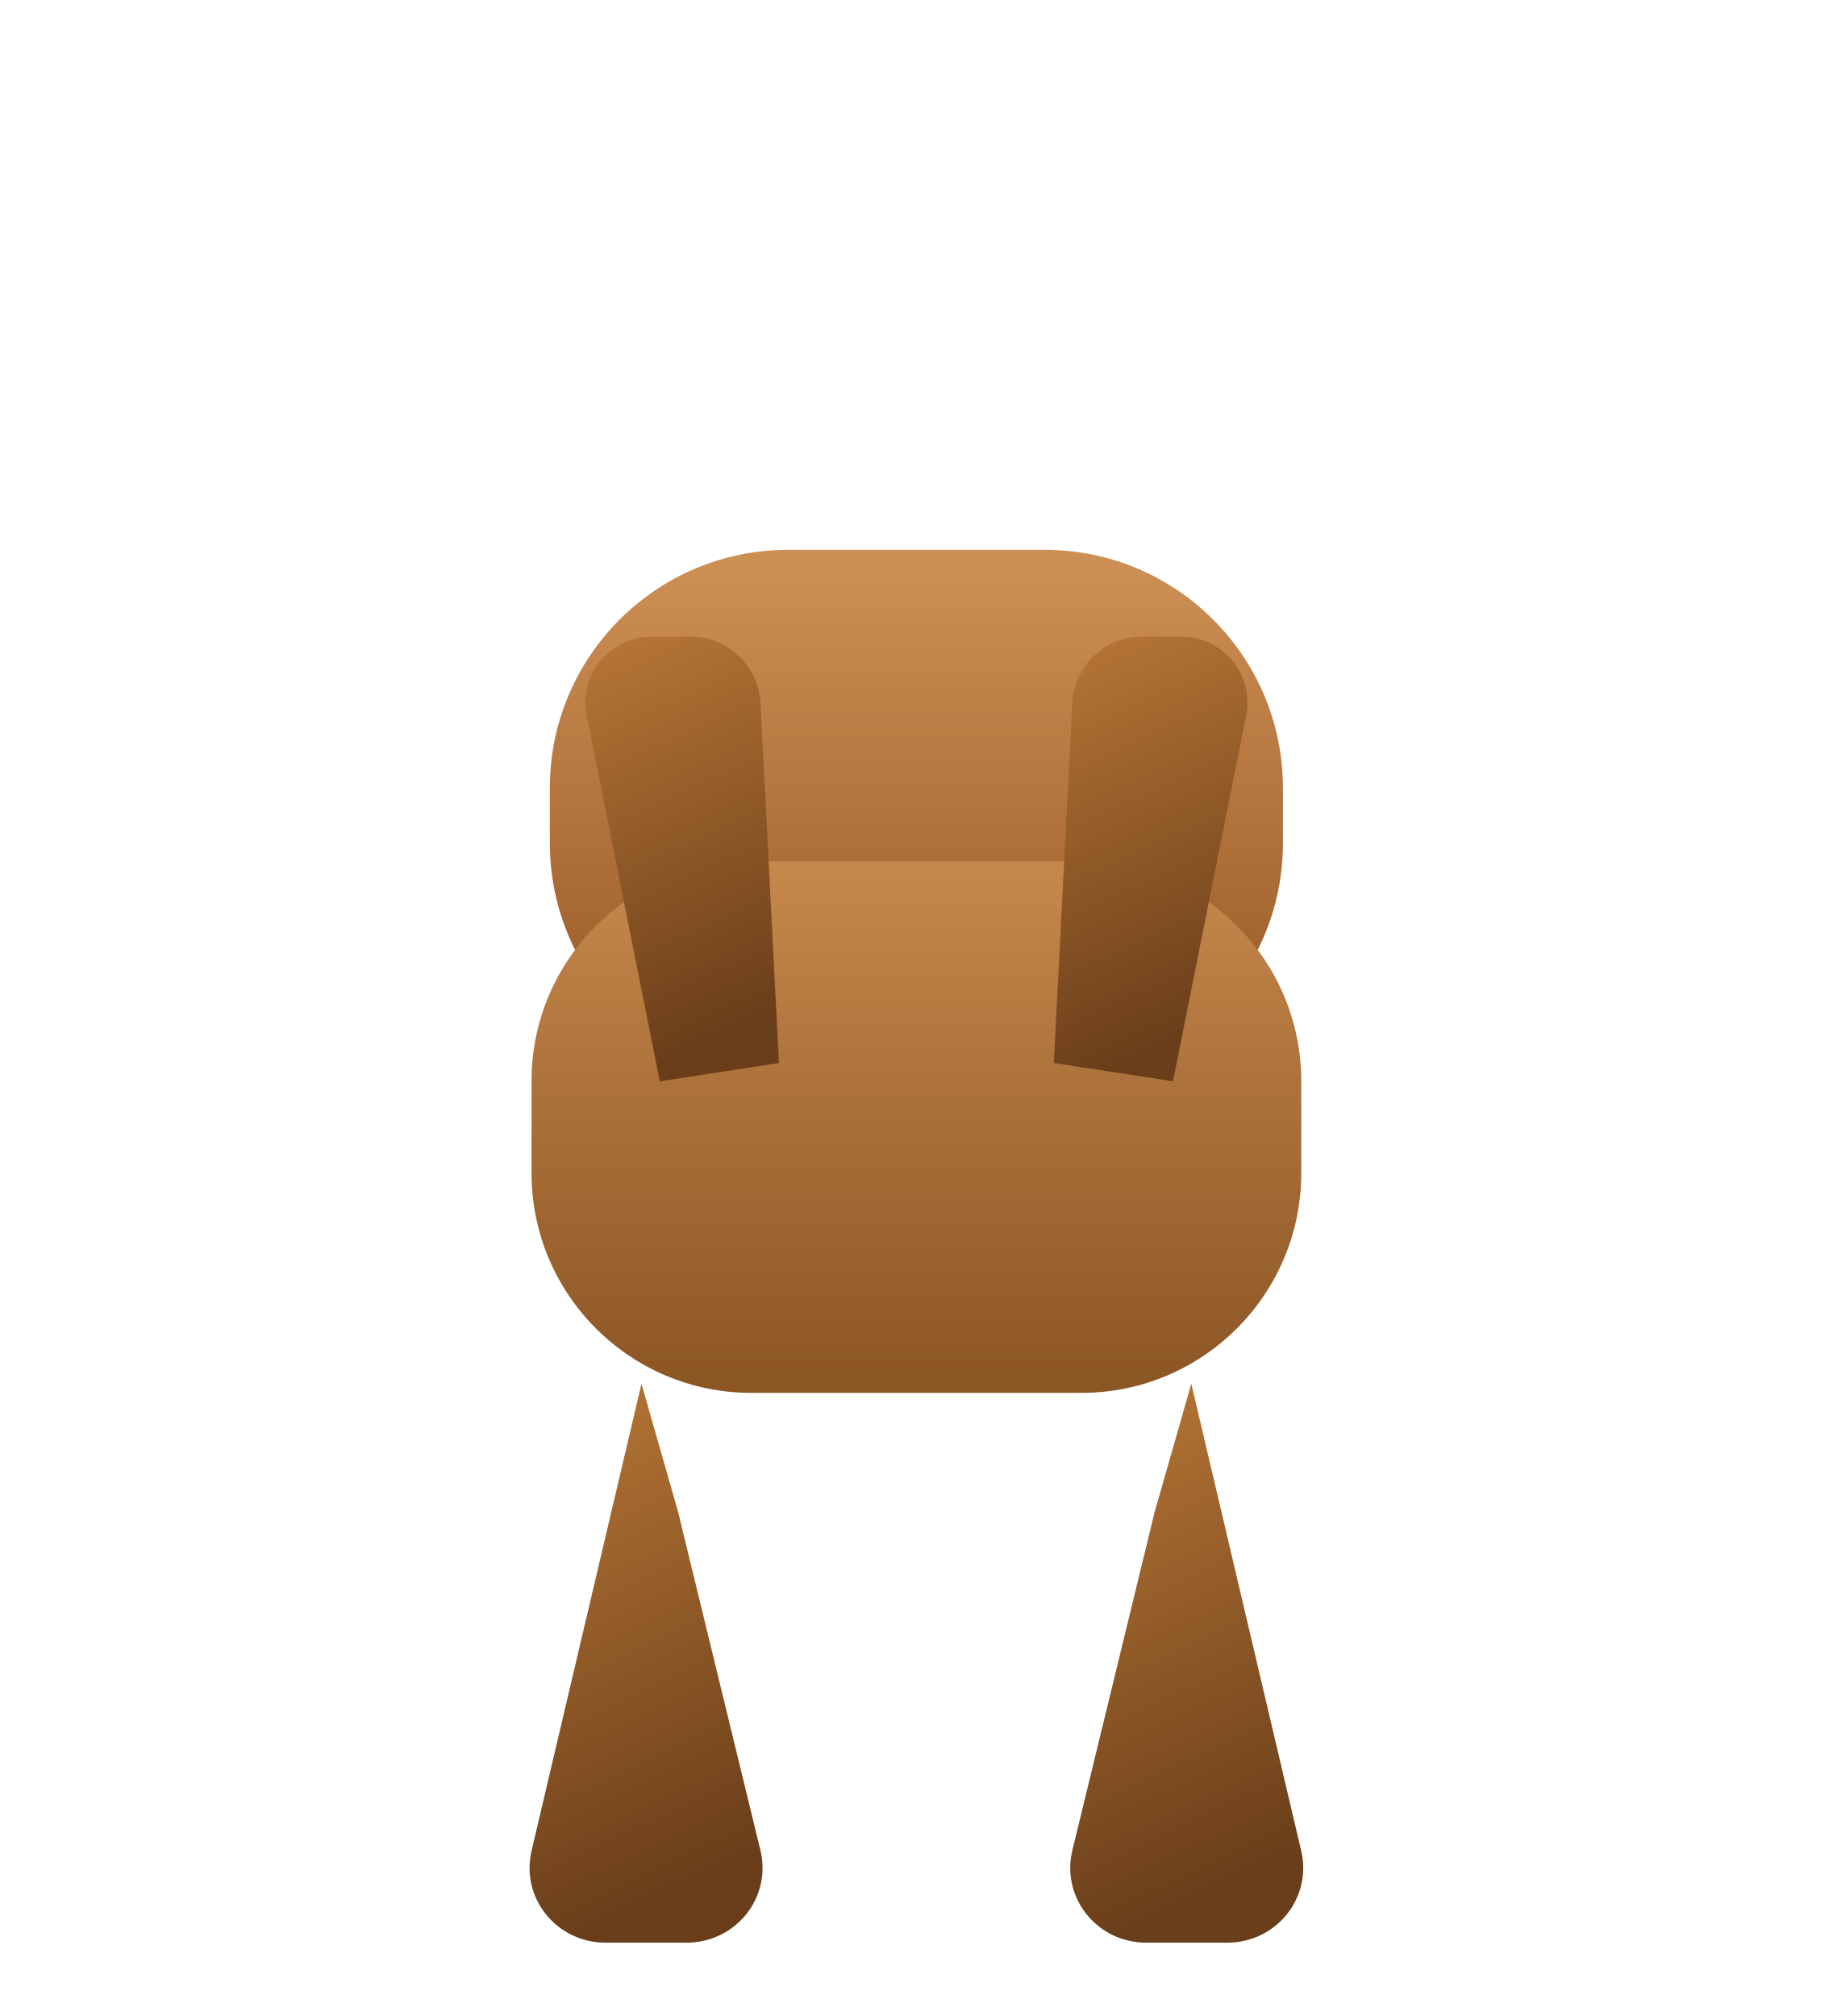
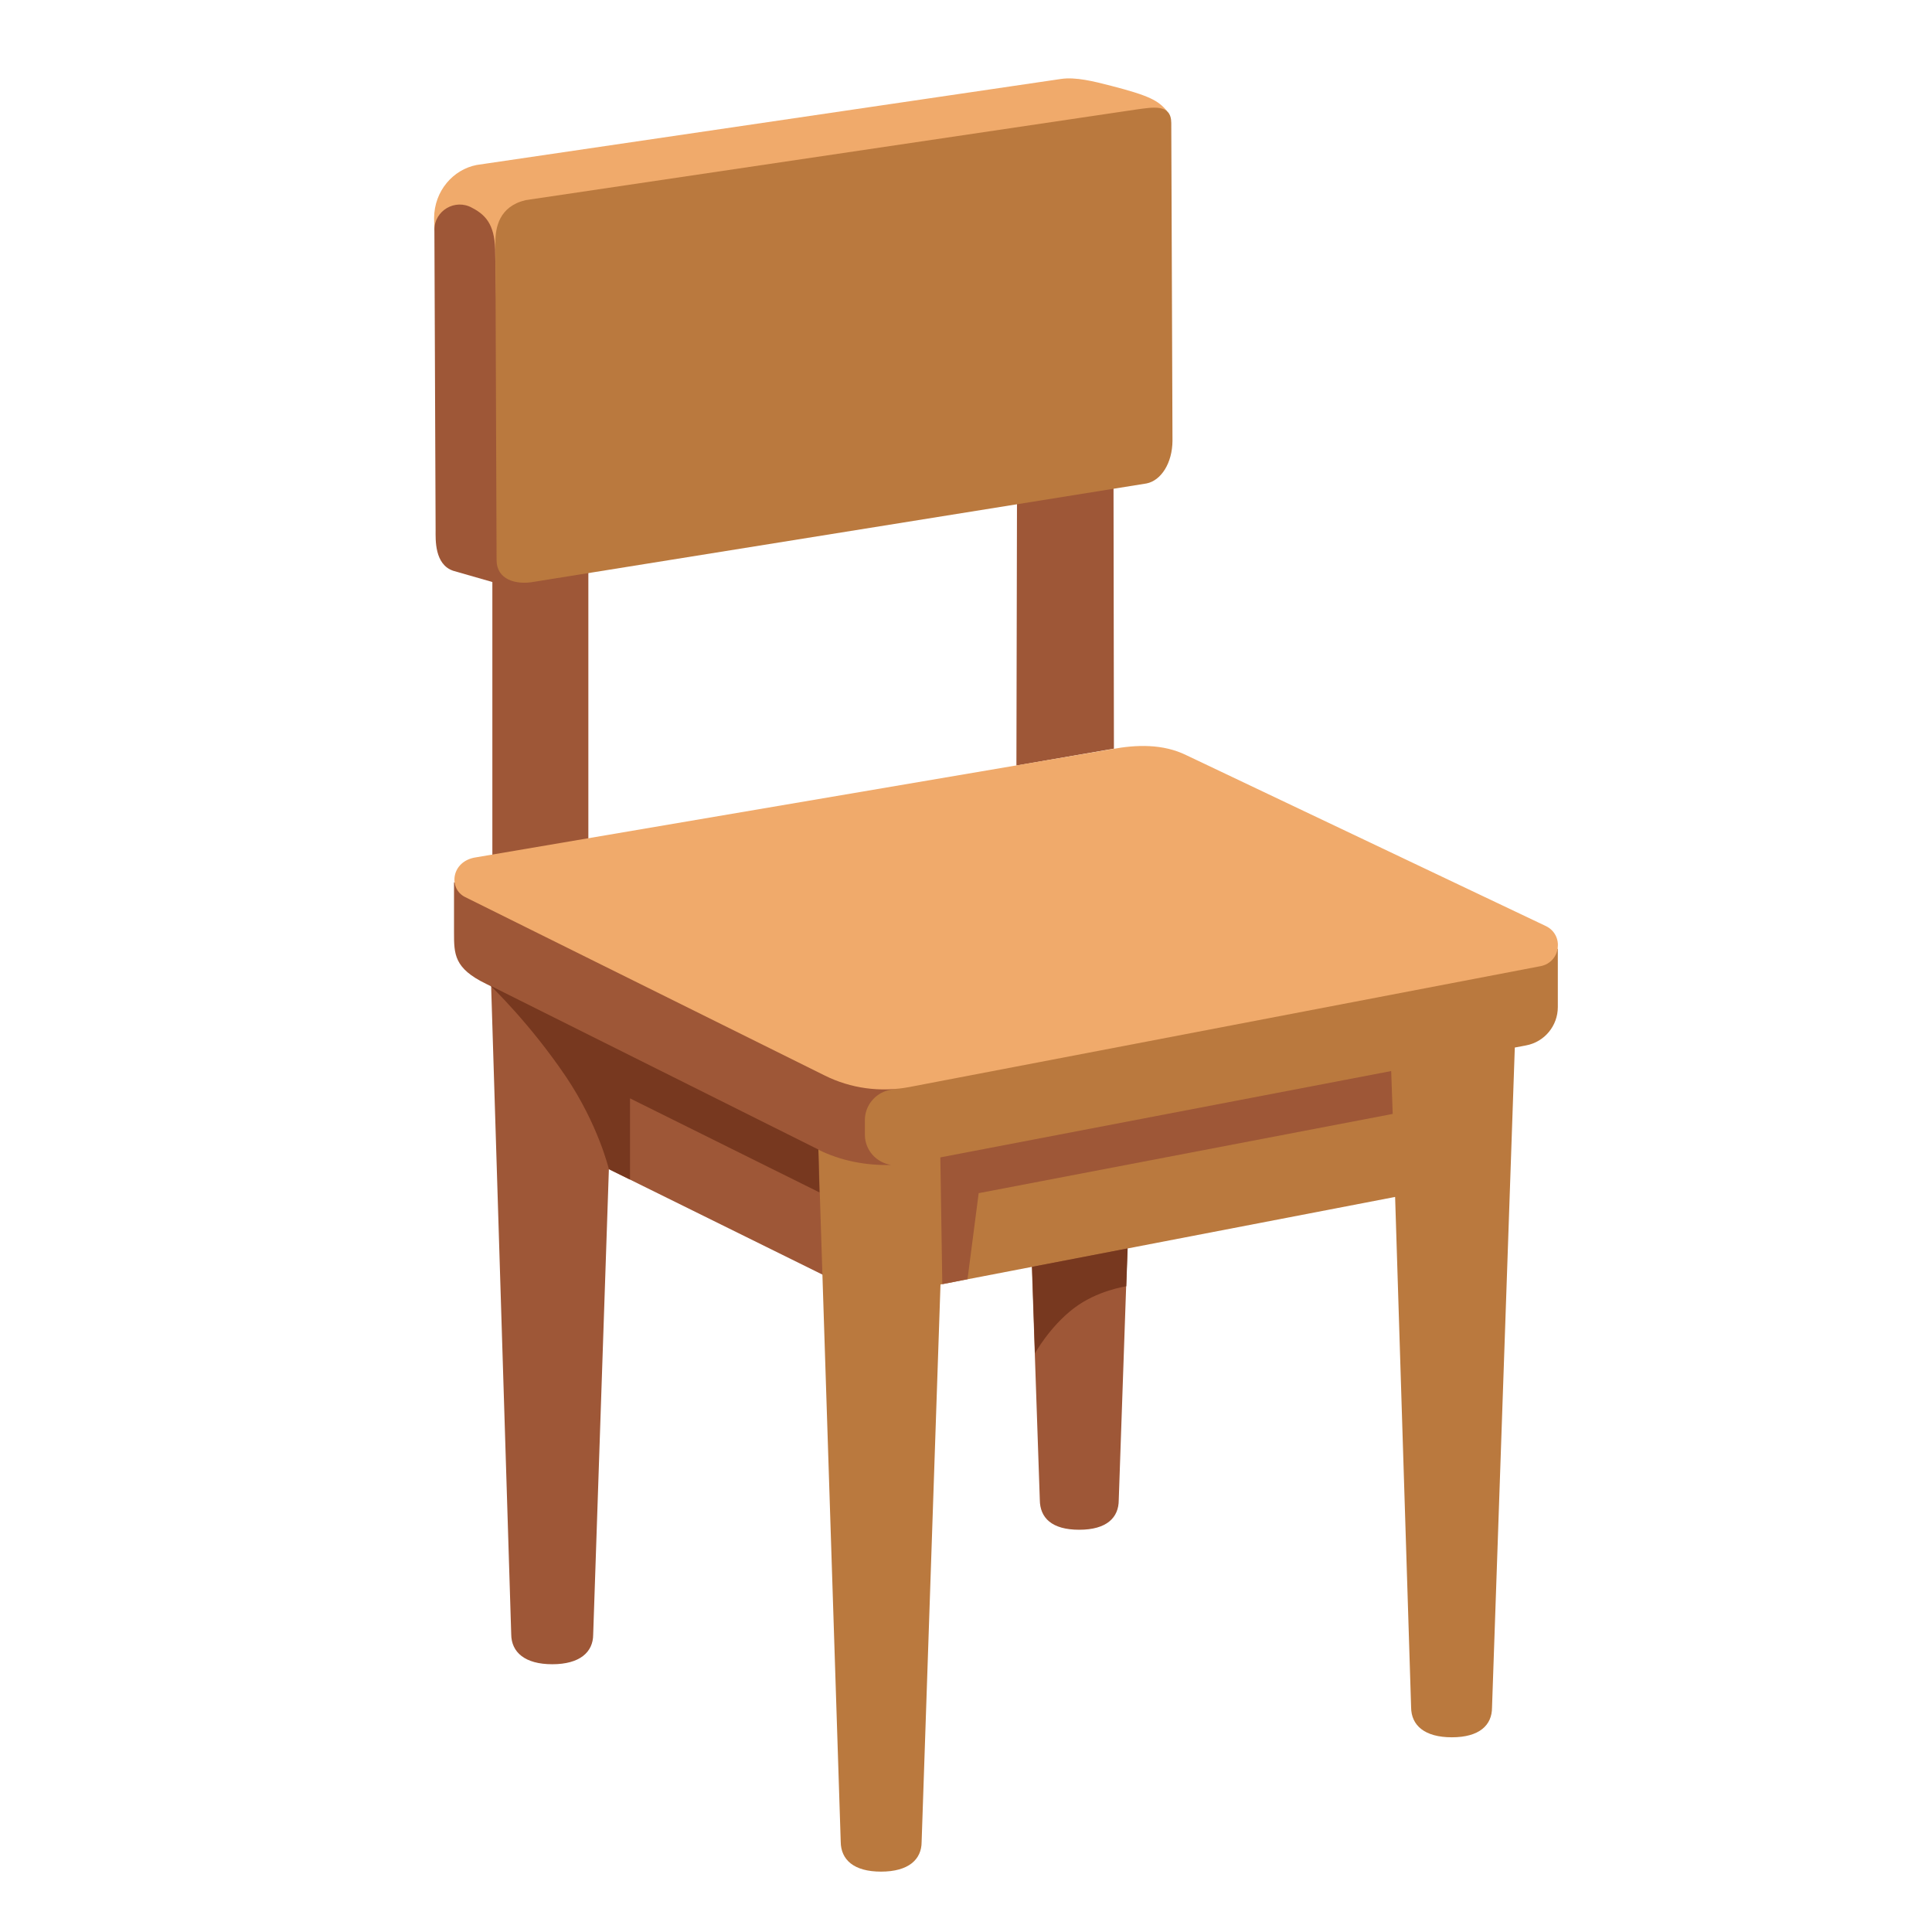
- <svg xmlns="http://www.w3.org/2000/svg" width="200" height="220" viewBox="0 0 200 220" fill="none">
-   <defs>
-     <linearGradient id="wood-seat" x1="0" y1="0" x2="0" y2="1">
-       <stop offset="0" stop-color="#C6884C" />
-       <stop offset="1" stop-color="#8B5524" />
-     </linearGradient>
-     <linearGradient id="wood-leg" x1="0" y1="0" x2="0.2" y2="1">
-       <stop offset="0" stop-color="#B87736" />
-       <stop offset="1" stop-color="#6A3E1A" />
-     </linearGradient>
-     <linearGradient id="wood-back" x1="0" y1="0" x2="0" y2="1">
-       <stop offset="0" stop-color="#CE9155" />
-       <stop offset="1" stop-color="#965524" />
-     </linearGradient>
-     <filter id="shadow" x="18" y="180" width="164" height="52" color-interpolation-filters="sRGB">
-       <feGaussianBlur stdDeviation="6" />
-     </filter>
-   </defs>
-   <g filter="url(#shadow)">
-     <ellipse cx="100" cy="200" rx="72" ry="16" fill="#000" opacity="0.12" />
-   </g>
-   <rect x="60" y="60" width="80" height="58" rx="26" fill="url(#wood-back)" />
-   <path d="M58 118C58 104.745 68.745 94 82 94H118C131.255 94 142 104.745 142 118V128C142 141.255 131.255 152 118 152H82C68.745 152 58 141.255 58 128V118Z" fill="url(#wood-seat)" />
-   <path d="M70 151L58 202C56.81 207.177 60.772 212 66.092 212H74.908C80.228 212 84.19 207.177 83 202L74 165" fill="url(#wood-leg)" />
-   <path d="M130 151L142 202C143.19 207.177 139.228 212 133.908 212H125.092C119.772 212 115.81 207.177 117 202L126 165" fill="url(#wood-leg)" />
-   <path d="M72 118L64 78C63.156 73.641 66.525 69.5 71 69.5H75.5C79.493 69.5 82.782 72.728 82.987 76.719L85 116" fill="url(#wood-leg)" />
-   <path d="M128 118L136 78C136.844 73.641 133.475 69.5 129 69.5H124.5C120.507 69.5 117.218 72.728 117.013 76.719L115 116" fill="url(#wood-leg)" />
+ <svg xmlns="http://www.w3.org/2000/svg" width="800px" height="800px" viewBox="0 0 128 128" aria-hidden="true" role="img" class="iconify iconify--noto" preserveAspectRatio="xMidYMid meet">
+   <path d="M68.35 83.58l.54 15.79c.01 1.19.79 1.98 2.61 1.98c1.82 0 2.62-.8 2.62-1.97l.59-17.03l-6.36 1.23z" fill="#9e5737" />
+   <path fill="#9e5737" d="M73.76 23.16H67.4l-.06 27.56l6.46-1.12z" />
+   <path d="M70.3 5.23c-.96.14-38.72 5.7-38.72 5.7c-1.55.3-2.81 1.71-2.82 3.52l.02.78l4.19 4.94s11.95 9.65 12.84 9.48S77.32 7.36 77.32 7.36c-.58-.7-1.17-1.02-3.69-1.67c-1.19-.31-2.37-.6-3.33-.46z" fill="#f0aa6b" />
+   <path d="M33.24 37.41l-.43-20.57c.01-1.79-.5-2.54-1.53-3.07c-1.12-.63-2.51.18-2.5 1.47l.08 19.89c0 .61-.08 2.28 1.18 2.69l2.58.74v18.55l6.36-1.24V37.41h-5.74z" fill="#9e5737" />
+   <path d="M60.03 77.09v-6.05c-2.42.3-3.58-.08-3.58-.08L30.08 58.45v3.32c0 1.45 0 2.38 2.12 3.41l.34.17l1.33 42.93c.01 1.19.91 1.98 2.72 1.98c1.82 0 2.71-.8 2.71-1.97l1.04-30.83l14.4 7.11l-.36-7.74c1.76.86 3.71.51 5.65.26z" fill="#9e5737" />
+   <path d="M100.83 64.13L58.9 72.22c-.93.21-1.6 1.04-1.6 1.99v.96c0 1.04.77 1.86 1.74 2.01c-1.64.05-3.34-.27-4.82-1.01l1.48 45.85c.01 1.19.86 1.98 2.67 1.98c1.82 0 2.69-.8 2.69-1.97l1.25-36.93l30.12-5.8l1.06 33.82c.01 1.19.89 1.98 2.7 1.98c1.82 0 2.66-.8 2.66-1.97l1.51-43.73h.01l.74-.14c1.22-.23 2.1-1.3 2.1-2.54v-3.87l-2.38 1.28z" fill="#ba793e" />
+   <path d="M102.07 64.01l-41.83 8.01c-1.9.36-3.87.1-5.61-.77L30.81 59.43c-1.12-.56-.92-2.39.73-2.63l42.09-7.16c1.67-.32 3.43-.36 4.96.39l23.84 11.33c1.21.6.97 2.39-.36 2.65z" fill="#f0aa6b" />
+   <path d="M75.18 7.27l-40.36 5.99c-1.75.42-2 1.81-2 2.79l.08 21.06c0 1.28 1.26 1.67 2.52 1.43l40.54-6.51c.96-.19 1.71-1.34 1.72-2.83L77.6 8.14c-.01-1.28-1.2-1.04-2.42-.87z" fill="#ba793e" />
+   <path fill="#9e5737" d="M62.3 76.68l29.87-5.72l.1 2.84l-27.43 5.25l-.74 5.7l-1.67.33z" />
+   <path d="M54.22 76.16L32.5 65.31s2.59 2.46 5 6.03c2.14 3.18 2.84 6.12 2.84 6.12l1.4.69v-5.38L54.29 79l-.07-2.84z" fill="#77381f" />
+   <path d="M68.38 83.93l.19 5.73s.97-1.76 2.57-2.98c1.55-1.19 3.48-1.46 3.48-1.46l.09-2.51l-6.33 1.22z" fill="#77381f" />
</svg>
